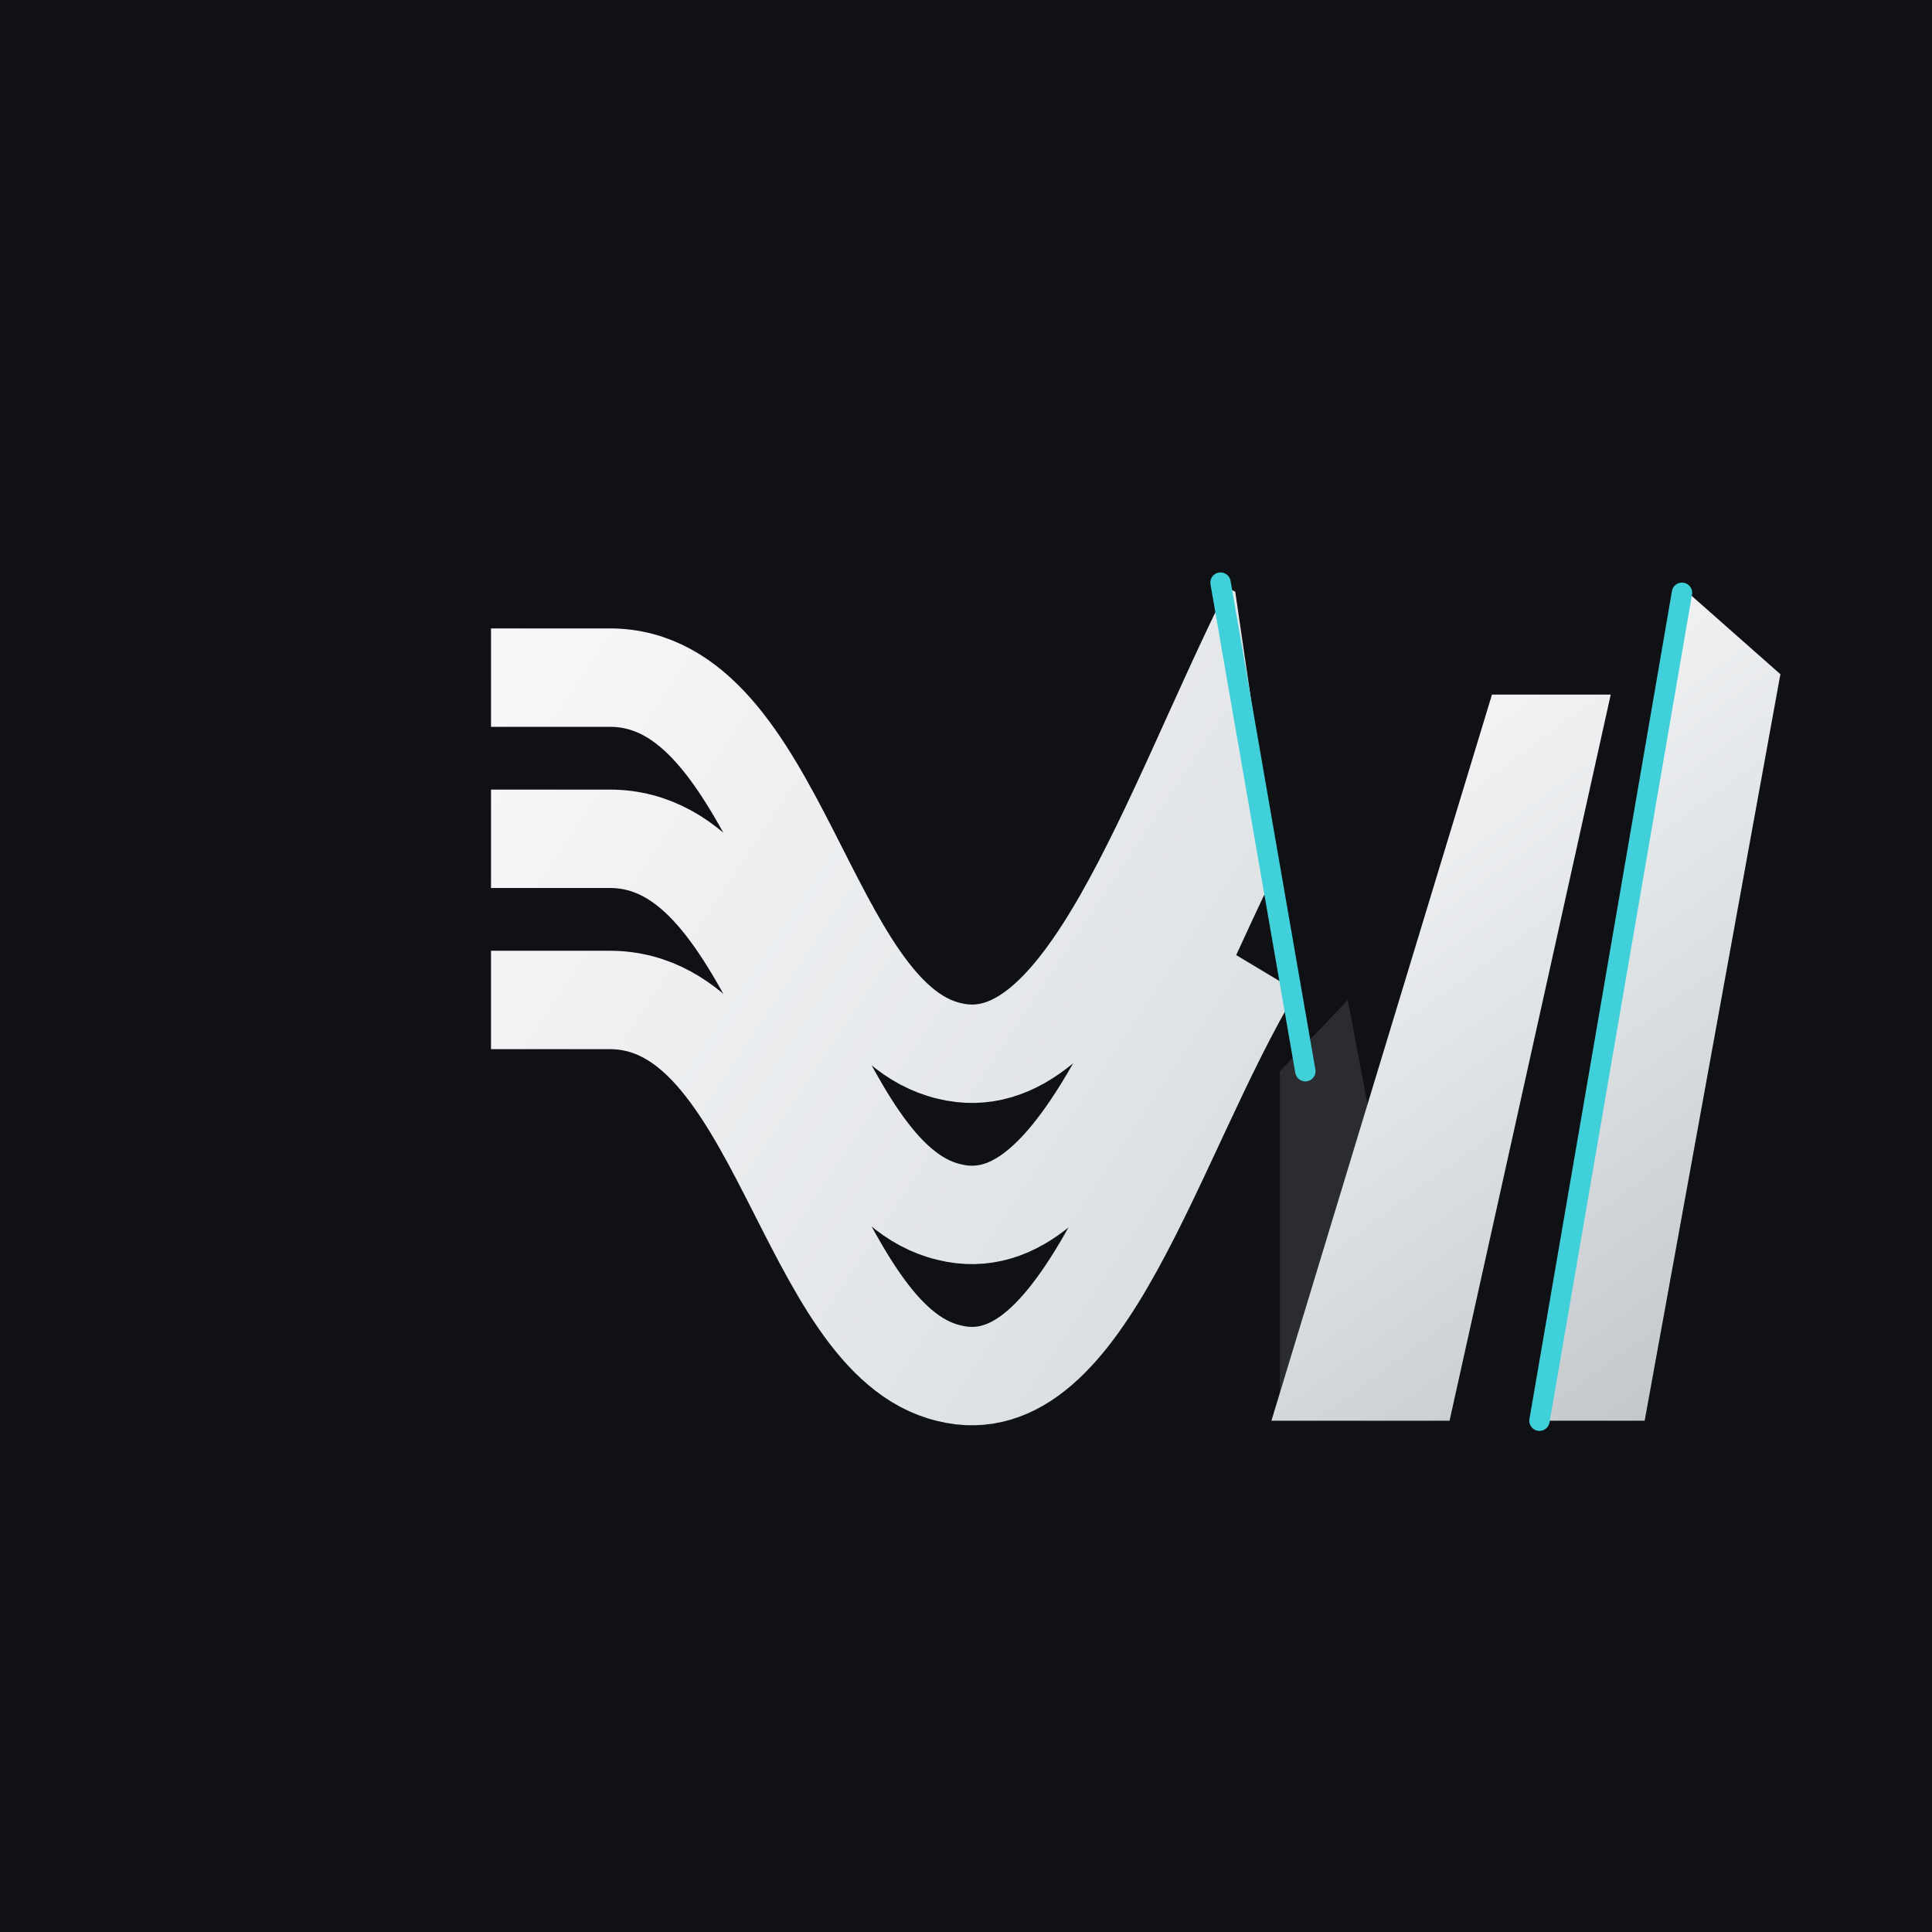
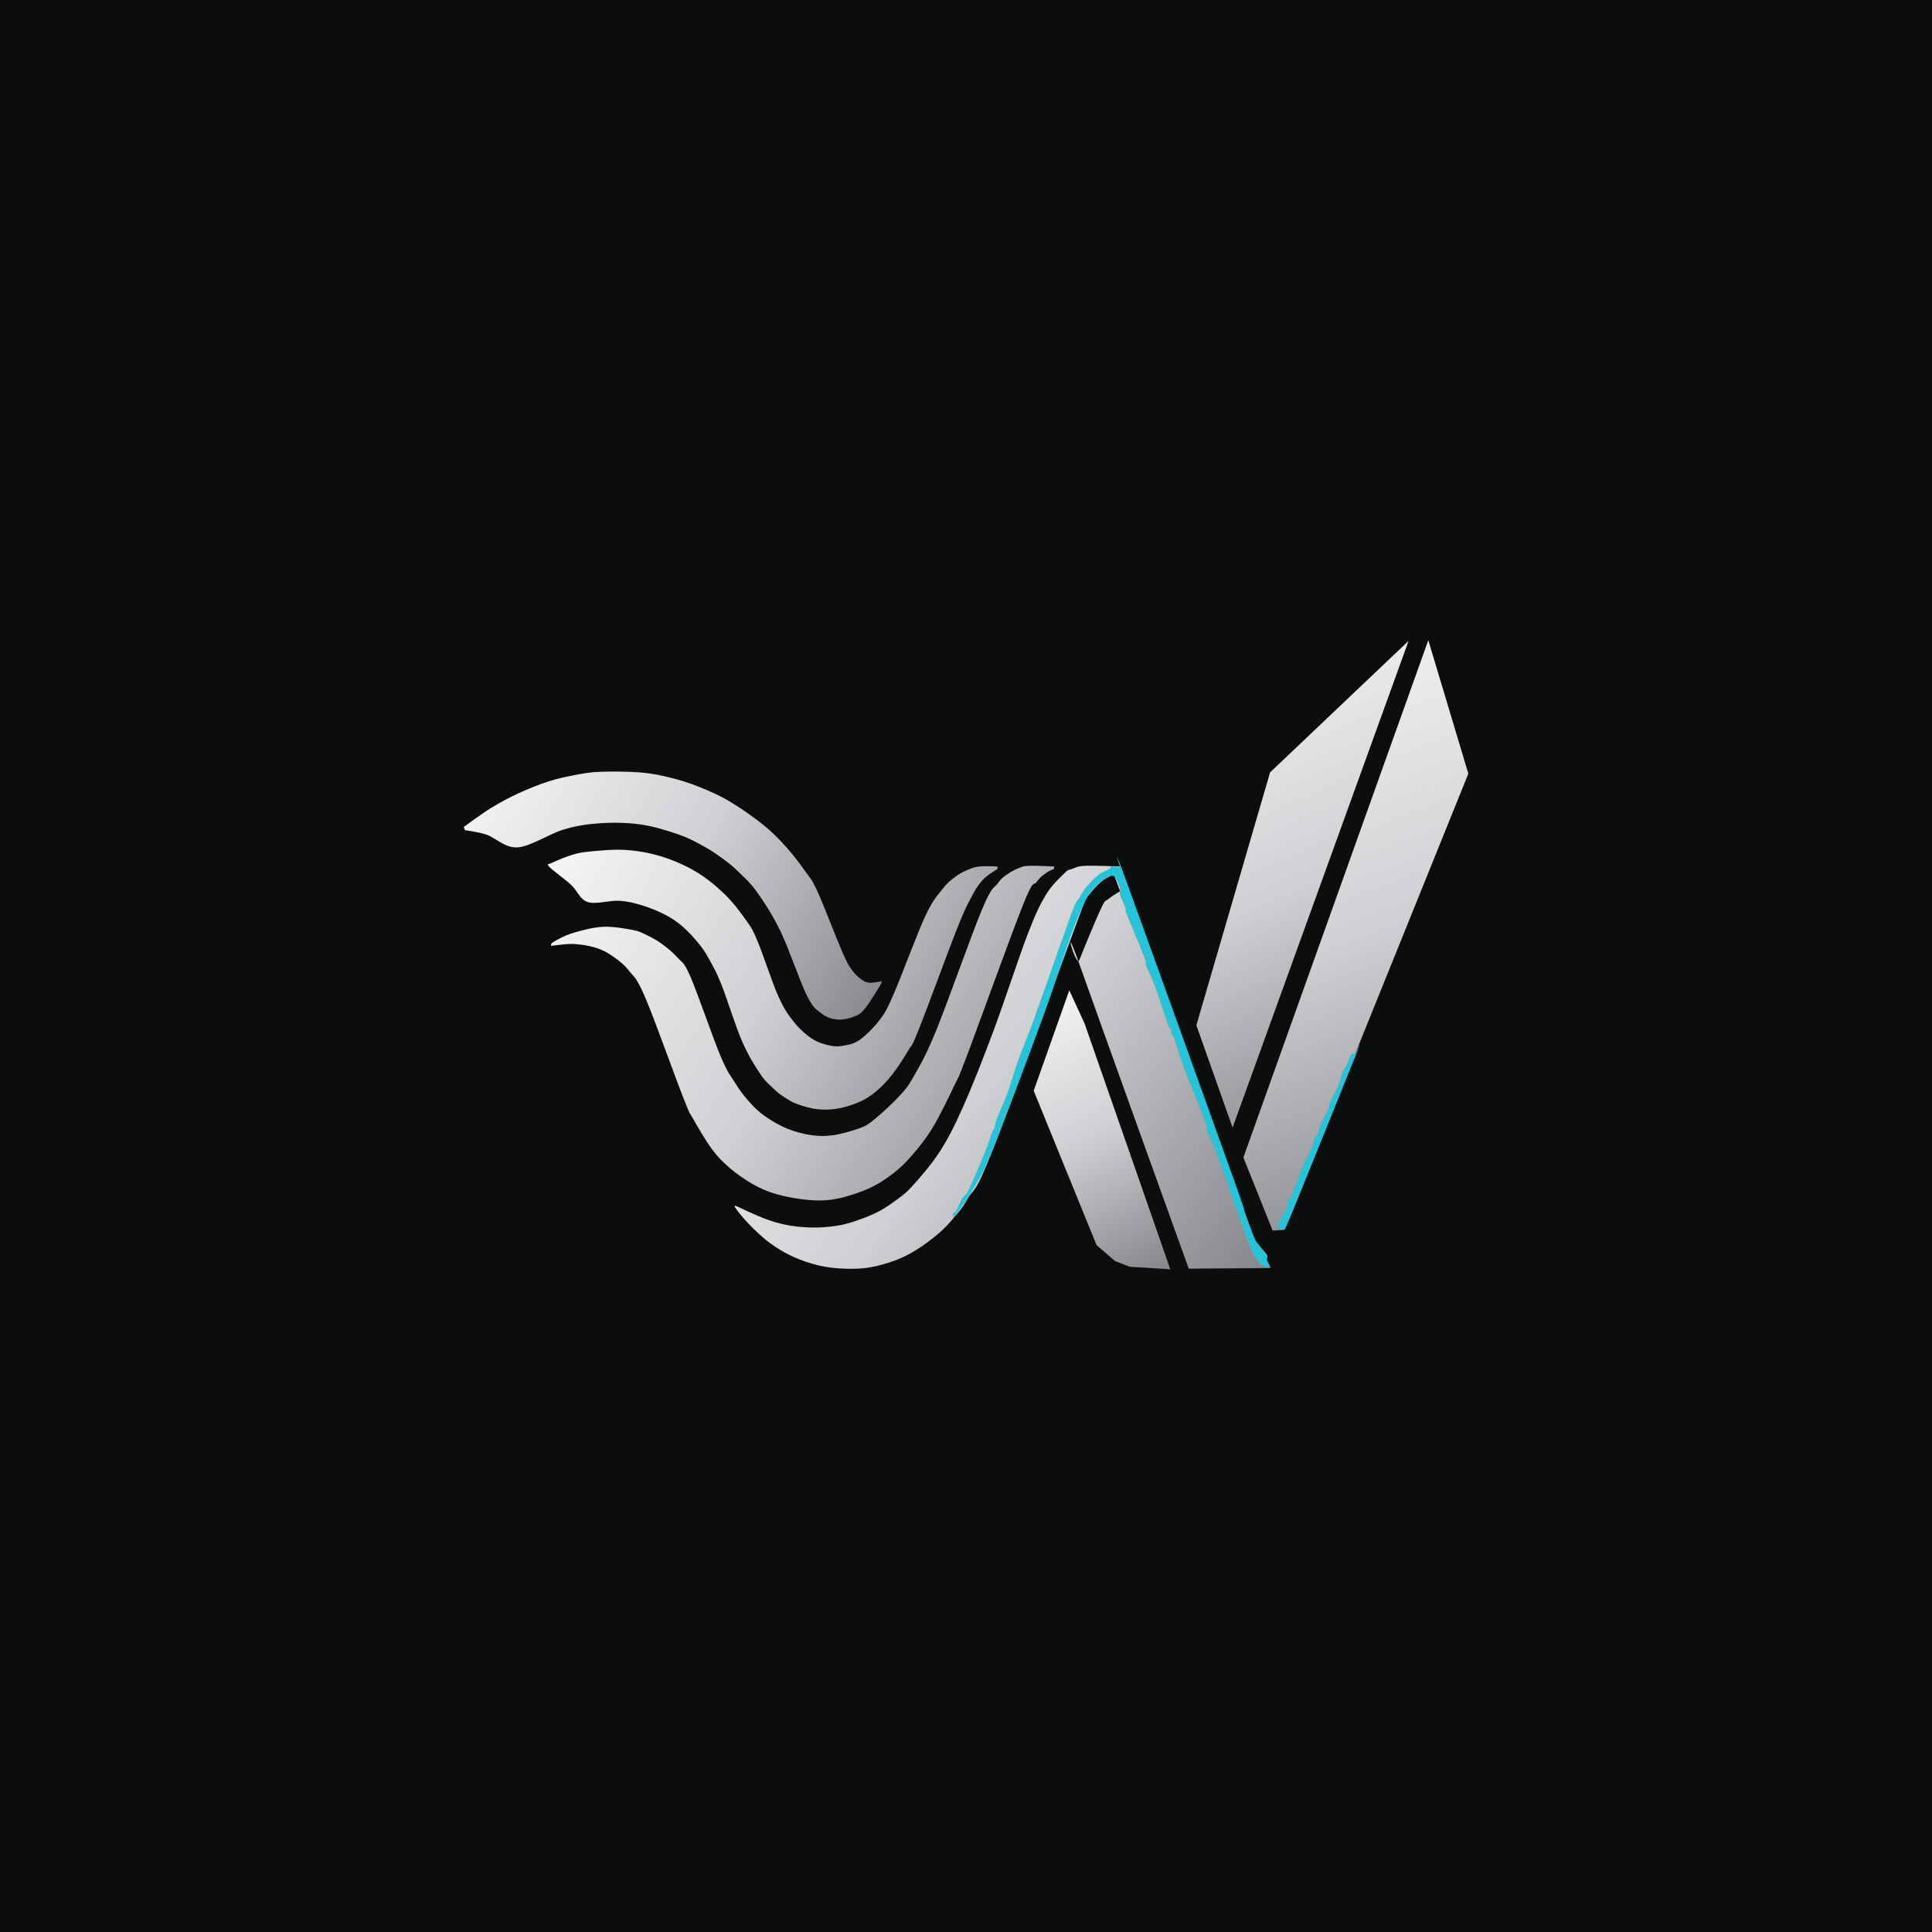
- <svg xmlns="http://www.w3.org/2000/svg" viewBox="0 0 512 512" role="img" aria-labelledby="title desc">
-   <rect width="512" height="512" rx="0" fill="#101114" />
-   <g transform="translate(112.14 130.12) scale(0.4496)">
-     <defs>
-       <linearGradient id="darkSilver" x1="60" y1="60" x2="780" y2="540" gradientUnits="userSpaceOnUse">
-         <stop offset="0" stop-color="#F7F8F9" />
-         <stop offset="0.5" stop-color="#E2E5E8" />
-         <stop offset="1" stop-color="#C5C9CE" />
-       </linearGradient>
-       <linearGradient id="darkBlade" x1="500" y1="60" x2="860" y2="548" gradientUnits="userSpaceOnUse">
-         <stop offset="0" stop-color="#FFFFFF" />
-         <stop offset="0.45" stop-color="#E2E5E8" />
-         <stop offset="1" stop-color="#B9BEC4" />
-       </linearGradient>
-       <clipPath id="darkPeak">
-         <path d="M 0 0 H 470 L 520 342 V 560 H 0 Z" />
-       </clipPath>
-     </defs>
-     <g clip-path="url(#darkPeak)" fill="none" stroke="url(#darkSilver)" stroke-width="58" stroke-linecap="butt">
-       <path d="M 40 110 H 110 C 210 110 225 310 310 330 C 390 350 440 190 500 70" />
-       <path d="M 40 205 H 110 C 210 205 225 405 310 425 C 390 445 435 285 495 175" />
-       <path d="M 40 300 H 110 C 210 300 225 500 310 520 C 390 540 430 380 490 280" />
-     </g>
-     <path fill="#2A2C30" d="M 505 342 L 545 300 L 592 548 L 505 548 Z" />
-     <path fill="url(#darkBlade)" d="M 500 548 L 630 120 L 700 120 L 605 548 Z" />
-     <path fill="url(#darkBlade)" d="M 655 548 L 740 55 L 800 108 L 720 548 Z" />
-     <path d="M 470 54 L 520 342" fill="none" stroke="#3FD0DA" stroke-width="12" stroke-linecap="round" />
-     <path d="M 742 60 L 658 548" fill="none" stroke="#3FD0DA" stroke-width="12" stroke-linecap="round" />
+ <svg xmlns="http://www.w3.org/2000/svg" viewBox="0 0 512 512" role="img" aria-labelledby="t">
+   <rect width="512" height="512" fill="#0B0E0D" />
+   <defs>
+     <linearGradient id="kg0" gradientUnits="userSpaceOnUse" x1="472" y1="296" x2="580" y2="516">
+       <stop offset="0" stop-color="#F6F6F7" />
+       <stop offset=".5" stop-color="#CFD0D3" />
+       <stop offset="1" stop-color="#85868B" />
+     </linearGradient>
+     <linearGradient id="kg1" gradientUnits="userSpaceOnUse" x1="238" y1="198" x2="659" y2="516">
+       <stop offset="0" stop-color="#F6F6F7" />
+       <stop offset=".5" stop-color="#CFD0D3" />
+       <stop offset="1" stop-color="#85868B" />
+     </linearGradient>
+     <linearGradient id="kg2" gradientUnits="userSpaceOnUse" x1="92" y1="198" x2="488" y2="462">
+       <stop offset="0" stop-color="#F6F6F7" />
+       <stop offset=".5" stop-color="#CFD0D3" />
+       <stop offset="1" stop-color="#85868B" />
+     </linearGradient>
+     <linearGradient id="kg3" gradientUnits="userSpaceOnUse" x1="91" y1="186" x2="444" y2="390">
+       <stop offset="0" stop-color="#F6F6F7" />
+       <stop offset=".5" stop-color="#CFD0D3" />
+       <stop offset="1" stop-color="#85868B" />
+     </linearGradient>
+     <linearGradient id="kg4" gradientUnits="userSpaceOnUse" x1="24" y1="124" x2="352" y2="320">
+       <stop offset="0" stop-color="#F6F6F7" />
+       <stop offset=".5" stop-color="#CFD0D3" />
+       <stop offset="1" stop-color="#85868B" />
+     </linearGradient>
+     <linearGradient id="kg5" gradientUnits="userSpaceOnUse" x1="600" y1="21" x2="768" y2="404">
+       <stop offset="0" stop-color="#F6F6F7" />
+       <stop offset=".5" stop-color="#CFD0D3" />
+       <stop offset="1" stop-color="#85868B" />
+     </linearGradient>
+     <linearGradient id="kg6" gradientUnits="userSpaceOnUse" x1="637" y1="20" x2="814" y2="486">
+       <stop offset="0" stop-color="#F6F6F7" />
+       <stop offset=".5" stop-color="#CFD0D3" />
+       <stop offset="1" stop-color="#85868B" />
+     </linearGradient>
+   </defs>
+   <g transform="translate(114.97 162.76) scale(0.3368)">
+     <path fill="url(#kg0)" fill-rule="evenodd" d="M500.0,296.0L472.0,375.0L521.5,496.5L536.0,509.0L547.5,513.5L579.5,515.5L512.0,322.0Z" />
+     <path fill="url(#kg1)" fill-rule="evenodd" d="M540.0,198.5C540.0,198.5 518.8,197.7 512.5,198.0C506.2,198.3 504.8,199.5 502.0,200.5C499.2,201.5 499.4,200.6 496.0,204.0C492.6,207.4 486.3,212.9 481.5,221.0C476.7,229.1 473.8,234.8 467.0,252.5C460.2,270.2 448.9,305.0 440.5,327.5C432.1,350.0 423.6,371.6 416.5,387.5C409.4,403.4 404.7,412.6 398.0,423.0C391.3,433.4 382.4,443.5 376.5,450.0C370.6,456.5 367.4,458.4 362.5,462.0C357.6,465.6 352.9,468.7 347.0,471.5C341.1,474.3 333.0,477.2 327.0,479.0C321.0,480.8 316.5,481.4 311.0,482.0C305.5,482.6 299.7,482.8 294.0,482.5C288.3,482.2 282.7,481.7 277.0,480.5C271.3,479.3 266.6,478.0 260.0,475.5C253.4,473.0 237.5,465.5 237.5,465.5C237.5,465.5 235.8,465.1 237.5,467.5C239.2,469.9 243.6,475.5 248.0,480.0C252.4,484.5 258.2,490.2 264.0,494.5C269.8,498.8 276.0,502.5 282.5,505.5C289.0,508.5 296.2,510.9 303.0,512.5C309.8,514.1 316.8,514.8 323.5,515.0C330.2,515.2 336.4,515.1 343.0,514.0C349.6,512.9 356.8,510.8 363.0,508.5C369.2,506.2 374.2,503.6 380.0,500.0C385.8,496.4 392.6,491.2 397.5,487.0C402.4,482.8 405.8,479.0 409.5,474.5C413.2,470.0 414.9,468.9 420.0,460.0C425.1,451.1 424.8,459.5 440.0,421.0C455.2,382.5 498.5,262.2 511.0,229.0C523.5,195.8 512.8,224.5 515.0,221.5C517.2,218.5 521.6,213.6 524.5,211.0C527.4,208.4 530.7,206.8 532.5,206.0C534.3,205.2 535.5,206.0 535.5,206.0C535.5,206.0 540.0,218.0 540.0,218.0C540.0,218.0 533.5,221.8 531.0,224.0C528.5,226.2 528.8,223.5 525.0,231.5C521.2,239.5 510.8,264.7 508.0,272.0C505.2,279.3 493.7,235.0 508.0,275.5C522.3,316.0 594.0,515.0 594.0,515.0C594.0,515.0 658.5,514.5 658.5,514.5C658.5,514.5 656.0,510.2 655.5,508.5C655.0,506.8 656.8,506.4 655.5,504.0C654.2,501.6 649.6,497.3 647.5,494.0C645.4,490.7 660.9,533.2 643.0,484.0C625.1,434.8 540.0,198.5 540.0,198.5Z" />
+     <path fill="url(#kg2)" fill-rule="evenodd" d="M488.0,198.5C488.0,198.5 473.0,197.8 468.5,198.0C464.0,198.2 463.8,198.4 461.0,199.5C458.2,200.6 454.3,202.5 451.5,204.5C448.7,206.5 447.3,206.9 444.0,211.5C440.7,216.1 439.6,212.8 431.5,232.0C423.4,251.2 404.4,305.2 395.5,327.0C386.6,348.8 382.9,354.2 378.0,363.0C373.1,371.8 371.4,373.6 366.0,379.5C360.6,385.4 350.9,394.2 345.5,398.5C340.1,402.8 338.8,403.1 333.5,405.0C328.2,406.9 320.0,409.2 314.0,410.0C308.0,410.8 303.4,410.8 297.5,410.0C291.6,409.2 284.7,407.5 278.5,405.0C272.3,402.5 265.6,398.6 260.5,395.0C255.4,391.4 251.8,387.8 248.0,383.5C244.2,379.2 241.2,375.5 237.5,369.5C233.8,363.5 231.4,361.5 225.5,347.5C219.6,333.5 207.6,298.3 202.0,285.5C196.4,272.7 195.8,274.8 192.0,270.5C188.2,266.2 183.6,262.5 179.5,259.5C175.4,256.5 171.3,254.3 167.5,252.5C163.7,250.7 162.2,249.6 156.5,248.5C150.8,247.4 140.9,245.6 133.0,246.0C125.1,246.4 115.5,249.0 109.0,251.0C102.5,253.0 96.8,256.3 94.0,258.0C91.2,259.7 92.5,261.0 92.5,261.0C92.5,261.0 104.2,259.2 110.0,259.5C115.8,259.8 122.4,260.9 127.5,262.5C132.6,264.1 136.2,266.0 140.5,269.0C144.8,272.0 149.2,275.0 153.5,280.5C157.8,286.0 159.3,285.2 166.5,302.0C173.7,318.8 190.2,365.2 196.5,381.0C202.8,396.8 200.3,390.4 204.0,397.0C207.7,403.6 213.8,414.1 218.5,420.5C223.2,426.9 227.1,430.8 232.5,435.5C237.9,440.2 244.8,445.0 251.0,448.5C257.2,452.0 262.6,454.4 270.0,456.5C277.4,458.6 287.7,460.4 295.5,461.0C303.3,461.6 309.2,461.5 317.0,460.0C324.8,458.5 334.6,455.3 342.0,452.0C349.4,448.7 355.8,444.4 361.5,440.0C367.2,435.6 371.3,431.5 376.5,425.5C381.7,419.5 387.0,413.1 392.5,404.0C398.0,394.9 404.9,380.7 409.5,371.0C414.1,361.3 411.0,369.7 420.0,346.0C429.0,322.3 454.4,251.6 463.5,229.0C472.6,206.4 471.4,214.8 474.5,210.5C477.6,206.2 479.8,205.2 482.0,203.5C484.2,201.8 488.0,200.5 488.0,200.5C488.0,200.5 488.0,198.5 488.0,198.5Z" />
+     <path fill="url(#kg3)" fill-rule="evenodd" d="M91.0,196.5C91.0,196.5 88.2,196.2 91.0,199.0C93.8,201.8 103.0,208.4 108.0,213.0C113.0,217.6 114.8,224.4 121.0,226.5C127.2,228.6 138.4,225.1 145.5,225.5C152.6,225.9 157.4,227.2 163.5,229.0C169.6,230.8 176.6,233.7 182.0,236.5C187.4,239.3 191.4,242.0 196.0,246.0C200.6,250.0 205.8,255.8 209.5,260.5C213.2,265.2 215.2,268.8 218.0,274.0C220.8,279.2 222.4,281.7 226.5,292.0C230.6,302.3 237.4,324.3 242.5,336.0C247.6,347.7 252.8,355.7 257.0,362.0C261.2,368.3 264.8,370.9 268.0,374.0C271.2,377.1 273.5,378.6 276.5,380.5C279.5,382.4 281.8,384.0 286.0,385.5C290.2,387.0 296.2,388.9 301.5,389.5C306.8,390.1 312.3,390.0 318.0,389.0C323.7,388.0 330.5,385.8 335.5,383.5C340.5,381.2 343.8,379.0 348.0,375.5C352.2,372.0 356.2,367.9 360.5,362.5C364.8,357.1 370.0,348.9 373.5,343.0C377.0,337.1 375.3,342.4 381.5,327.0C387.7,311.6 403.7,267.8 410.5,250.5C417.3,233.2 418.9,230.4 422.5,223.5C426.1,216.6 428.5,212.8 432.0,209.0C435.5,205.2 443.5,200.5 443.5,200.5C443.5,200.5 443.5,198.5 443.5,198.5C443.5,198.5 433.3,198.1 429.5,198.5C425.7,198.9 423.7,199.7 420.5,201.0C417.3,202.3 413.8,204.0 410.5,206.5C407.2,209.0 404.5,210.8 400.5,216.0C396.5,221.2 392.9,224.2 386.5,238.0C380.1,251.8 367.9,285.0 362.0,298.5C356.1,312.0 355.5,312.9 351.0,319.0C346.5,325.1 339.8,331.6 335.0,335.0C330.2,338.4 326.3,338.8 322.5,339.5C318.7,340.2 316.2,340.4 312.0,339.5C307.8,338.6 302.3,337.2 297.5,334.0C292.7,330.8 287.4,326.1 283.0,320.5C278.6,314.9 275.7,310.9 271.0,300.5C266.3,290.1 259.1,267.8 255.0,258.0C250.9,248.2 250.8,248.2 246.5,242.0C242.2,235.8 235.8,227.1 229.0,220.5C222.2,213.9 214.4,207.5 206.0,202.5C197.6,197.5 187.8,193.3 178.5,190.5C169.2,187.7 160.2,186.1 150.5,185.5C140.8,184.9 128.0,186.2 120.5,187.0C113.0,187.8 110.4,188.9 105.5,190.5C100.6,192.1 91.0,196.5 91.0,196.5Z" />
+     <path fill="url(#kg4)" fill-rule="evenodd" d="M23.5,167.5C23.5,167.5 24.5,170.0 24.5,170.0C24.5,170.0 34.6,171.2 41.5,173.5C48.4,175.8 55.9,184.2 66.0,183.5C76.1,182.8 91.2,172.7 102.0,169.5C112.8,166.3 120.8,165.2 131.0,164.5C141.2,163.8 152.7,164.0 163.0,165.5C173.3,167.0 184.7,170.6 193.0,173.5C201.3,176.4 207.2,179.8 213.0,183.0C218.8,186.2 223.0,189.2 227.5,192.5C232.0,195.8 235.5,198.6 240.0,203.0C244.5,207.4 249.0,211.2 254.5,219.0C260.0,226.8 266.5,236.5 273.0,250.0C279.5,263.5 288.1,289.2 293.5,300.0C298.9,310.8 301.4,311.3 305.5,314.5C309.6,317.7 313.8,318.7 318.0,319.0C322.2,319.3 327.4,318.0 331.0,316.5C334.6,315.0 336.1,314.2 339.5,310.0C342.9,305.8 349.5,295.0 351.5,291.5C353.5,288.0 351.5,289.0 351.5,289.0C351.5,289.0 345.5,290.2 343.0,290.0C340.5,289.8 338.8,289.2 336.5,287.5C334.2,285.8 331.5,283.6 329.0,280.0C326.5,276.4 326.0,276.2 321.5,266.0C317.0,255.8 306.9,229.2 302.0,218.5C297.1,207.8 296.1,207.8 292.0,202.0C287.9,196.2 282.9,189.5 277.5,183.5C272.1,177.5 266.9,172.0 259.5,166.0C252.1,160.0 241.4,152.5 233.0,147.5C224.6,142.5 216.9,139.2 209.0,136.0C201.1,132.8 193.3,130.4 185.5,128.5C177.7,126.6 171.0,125.2 162.0,124.5C153.0,123.8 139.9,123.7 131.5,124.0C123.1,124.3 118.3,125.2 111.5,126.5C104.7,127.8 98.0,129.1 90.5,131.5C83.0,133.9 74.1,137.5 66.5,141.0C58.9,144.5 52.2,148.1 45.0,152.5C37.8,156.9 23.5,167.5 23.5,167.5Z" />
+     <path fill="url(#kg5)" fill-rule="evenodd" d="M767.0,21.0L658.0,124.5L600.0,323.5L628.5,404.0Z" />
+     <path fill="url(#kg6)" fill-rule="evenodd" d="M782.5,20.5L637.0,427.5L660.0,485.0L669.0,484.5L814.0,125.5Z" />
+     <path fill="#25C4D8" fill-rule="evenodd" d="M725.0,346.0C725.0,346.0 723.1,345.8 722.5,346.0C721.9,346.2 722.3,345.2 721.5,347.0C720.7,348.8 718.5,354.5 717.5,356.5C716.5,358.5 716.5,356.6 715.5,359.0C714.5,361.4 713.2,366.8 711.5,371.0C709.8,375.2 706.2,381.5 705.0,384.5C703.8,387.5 705.2,386.1 704.0,389.0C702.8,391.9 698.9,398.7 697.5,402.0C696.1,405.3 696.3,407.1 695.5,409.0C694.7,410.9 693.2,411.7 692.5,413.5C691.8,415.3 691.6,418.5 691.0,420.0C690.4,421.5 689.7,421.1 689.0,422.5C688.3,423.9 687.8,426.8 687.0,428.5C686.2,430.2 686.5,427.8 684.5,432.5C682.5,437.2 677.2,452.0 675.0,457.0C672.8,462.0 672.2,460.6 671.5,462.5C670.8,464.4 671.5,466.0 670.5,468.5C669.5,471.0 666.6,474.9 665.5,477.5C664.4,480.1 664.0,484.0 664.0,484.0C664.0,484.0 669.0,484.0 669.0,484.0C669.0,484.0 667.2,490.7 676.5,468.0C685.8,445.3 716.9,368.3 725.0,348.0C733.1,327.7 725.0,346.0 725.0,346.0ZM532.5,198.5C532.5,198.5 533.1,199.4 531.5,200.5C529.9,201.6 525.9,202.8 523.0,205.0C520.1,207.2 516.5,211.0 514.0,214.0C511.5,217.0 510.2,219.1 508.0,223.0C505.8,226.9 506.8,221.9 501.0,237.5C495.2,253.1 479.8,297.7 473.0,316.5C466.2,335.3 463.6,340.5 460.0,350.5C456.4,360.5 454.3,368.8 451.5,376.5C448.7,384.2 444.8,392.2 443.0,397.0C441.2,401.8 441.6,403.3 441.0,405.0C440.4,406.7 440.8,403.7 439.5,407.0C438.2,410.3 436.1,417.4 433.0,425.0C429.9,432.6 423.9,446.7 421.0,452.5C418.1,458.3 417.2,457.2 415.5,460.0C413.8,462.8 412.2,467.6 411.0,469.5C409.8,471.4 408.9,470.8 408.5,471.5C408.1,472.2 408.5,474.0 408.5,474.0C408.5,474.0 409.5,474.0 409.5,474.0C409.5,474.0 417.9,463.4 423.0,454.5C428.1,445.6 430.5,443.8 440.0,420.5C449.5,397.2 469.8,343.1 480.0,315.0C490.2,286.9 496.3,266.3 501.5,252.0C506.7,237.7 508.6,234.3 511.0,229.0C513.4,223.7 514.2,222.6 516.0,220.0C517.8,217.4 519.4,215.5 521.5,213.5C523.6,211.5 526.7,209.2 528.5,208.0C530.3,206.8 531.4,206.3 532.5,206.0C533.6,205.7 535.0,206.0 535.0,206.0C535.0,206.0 537.2,208.8 538.0,210.5C538.8,212.2 539.7,214.8 540.0,216.5C540.3,218.2 539.2,218.4 540.0,221.0C540.8,223.6 543.7,229.6 544.5,232.0C545.3,234.4 542.6,229.2 545.0,235.5C547.4,241.8 556.4,263.1 559.0,270.0C561.6,276.9 559.1,273.2 560.5,277.0C561.9,280.8 564.7,285.4 567.5,293.0C570.3,300.6 575.4,316.9 577.5,322.5C579.6,328.1 579.5,325.2 580.0,326.5C580.5,327.8 580.1,329.2 580.5,330.5C580.9,331.8 580.9,329.7 582.5,334.0C584.1,338.3 586.5,347.1 590.0,356.5C593.5,365.9 600.5,382.7 603.5,390.5C606.5,398.3 607.1,400.4 608.0,403.5C608.9,406.6 607.8,405.7 609.0,409.0C610.2,412.3 610.2,409.2 615.5,423.5C620.8,437.8 635.5,480.8 641.0,495.0C646.5,509.2 646.7,506.1 648.5,509.0C650.3,511.9 650.9,511.7 652.0,512.5C653.1,513.3 654.0,513.8 655.0,514.0C656.0,514.2 658.0,513.5 658.0,513.5C658.0,513.5 655.9,509.5 655.5,508.0C655.1,506.5 656.3,506.0 655.5,504.5C654.7,503.0 652.2,501.5 650.5,499.0C648.8,496.5 647.2,494.6 645.0,489.5C642.8,484.4 639.6,475.9 637.0,468.5C634.4,461.1 644.6,487.3 629.5,445.0C614.4,402.7 561.4,255.5 546.5,214.5C531.6,173.5 540.0,199.0 540.0,199.0C540.0,199.0 532.5,198.5 532.5,198.5Z" />
  </g>
</svg>
